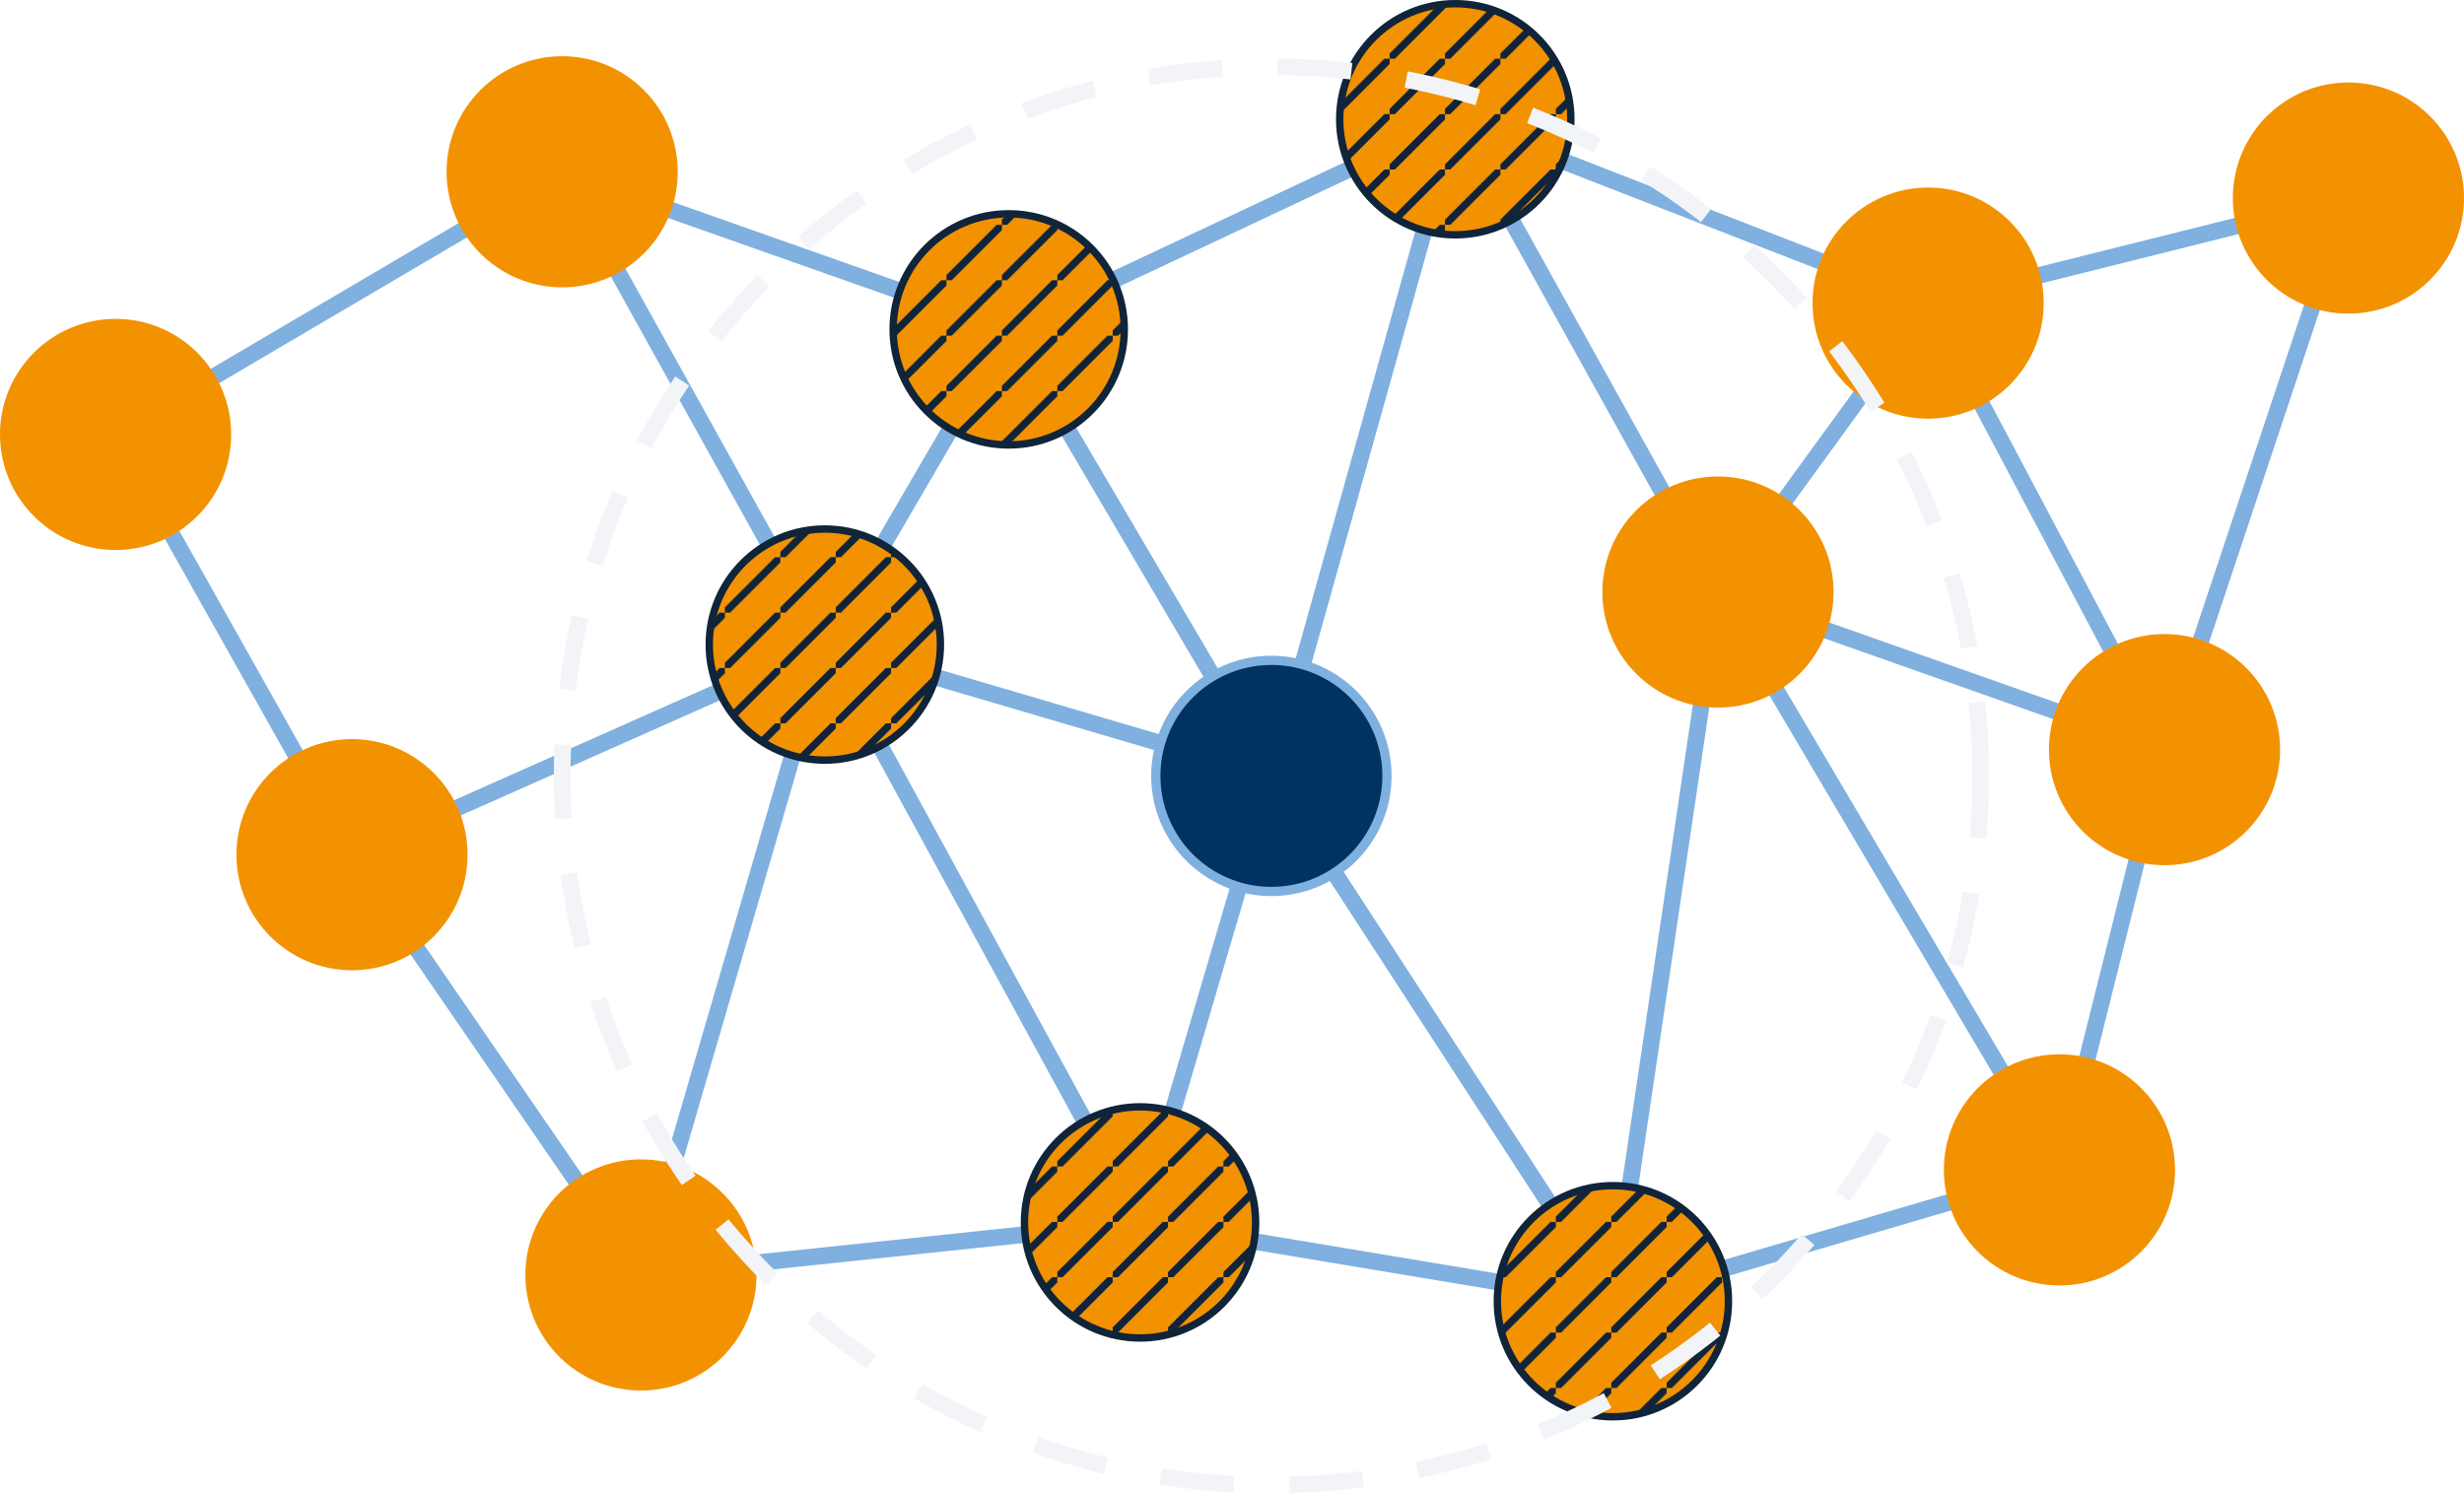
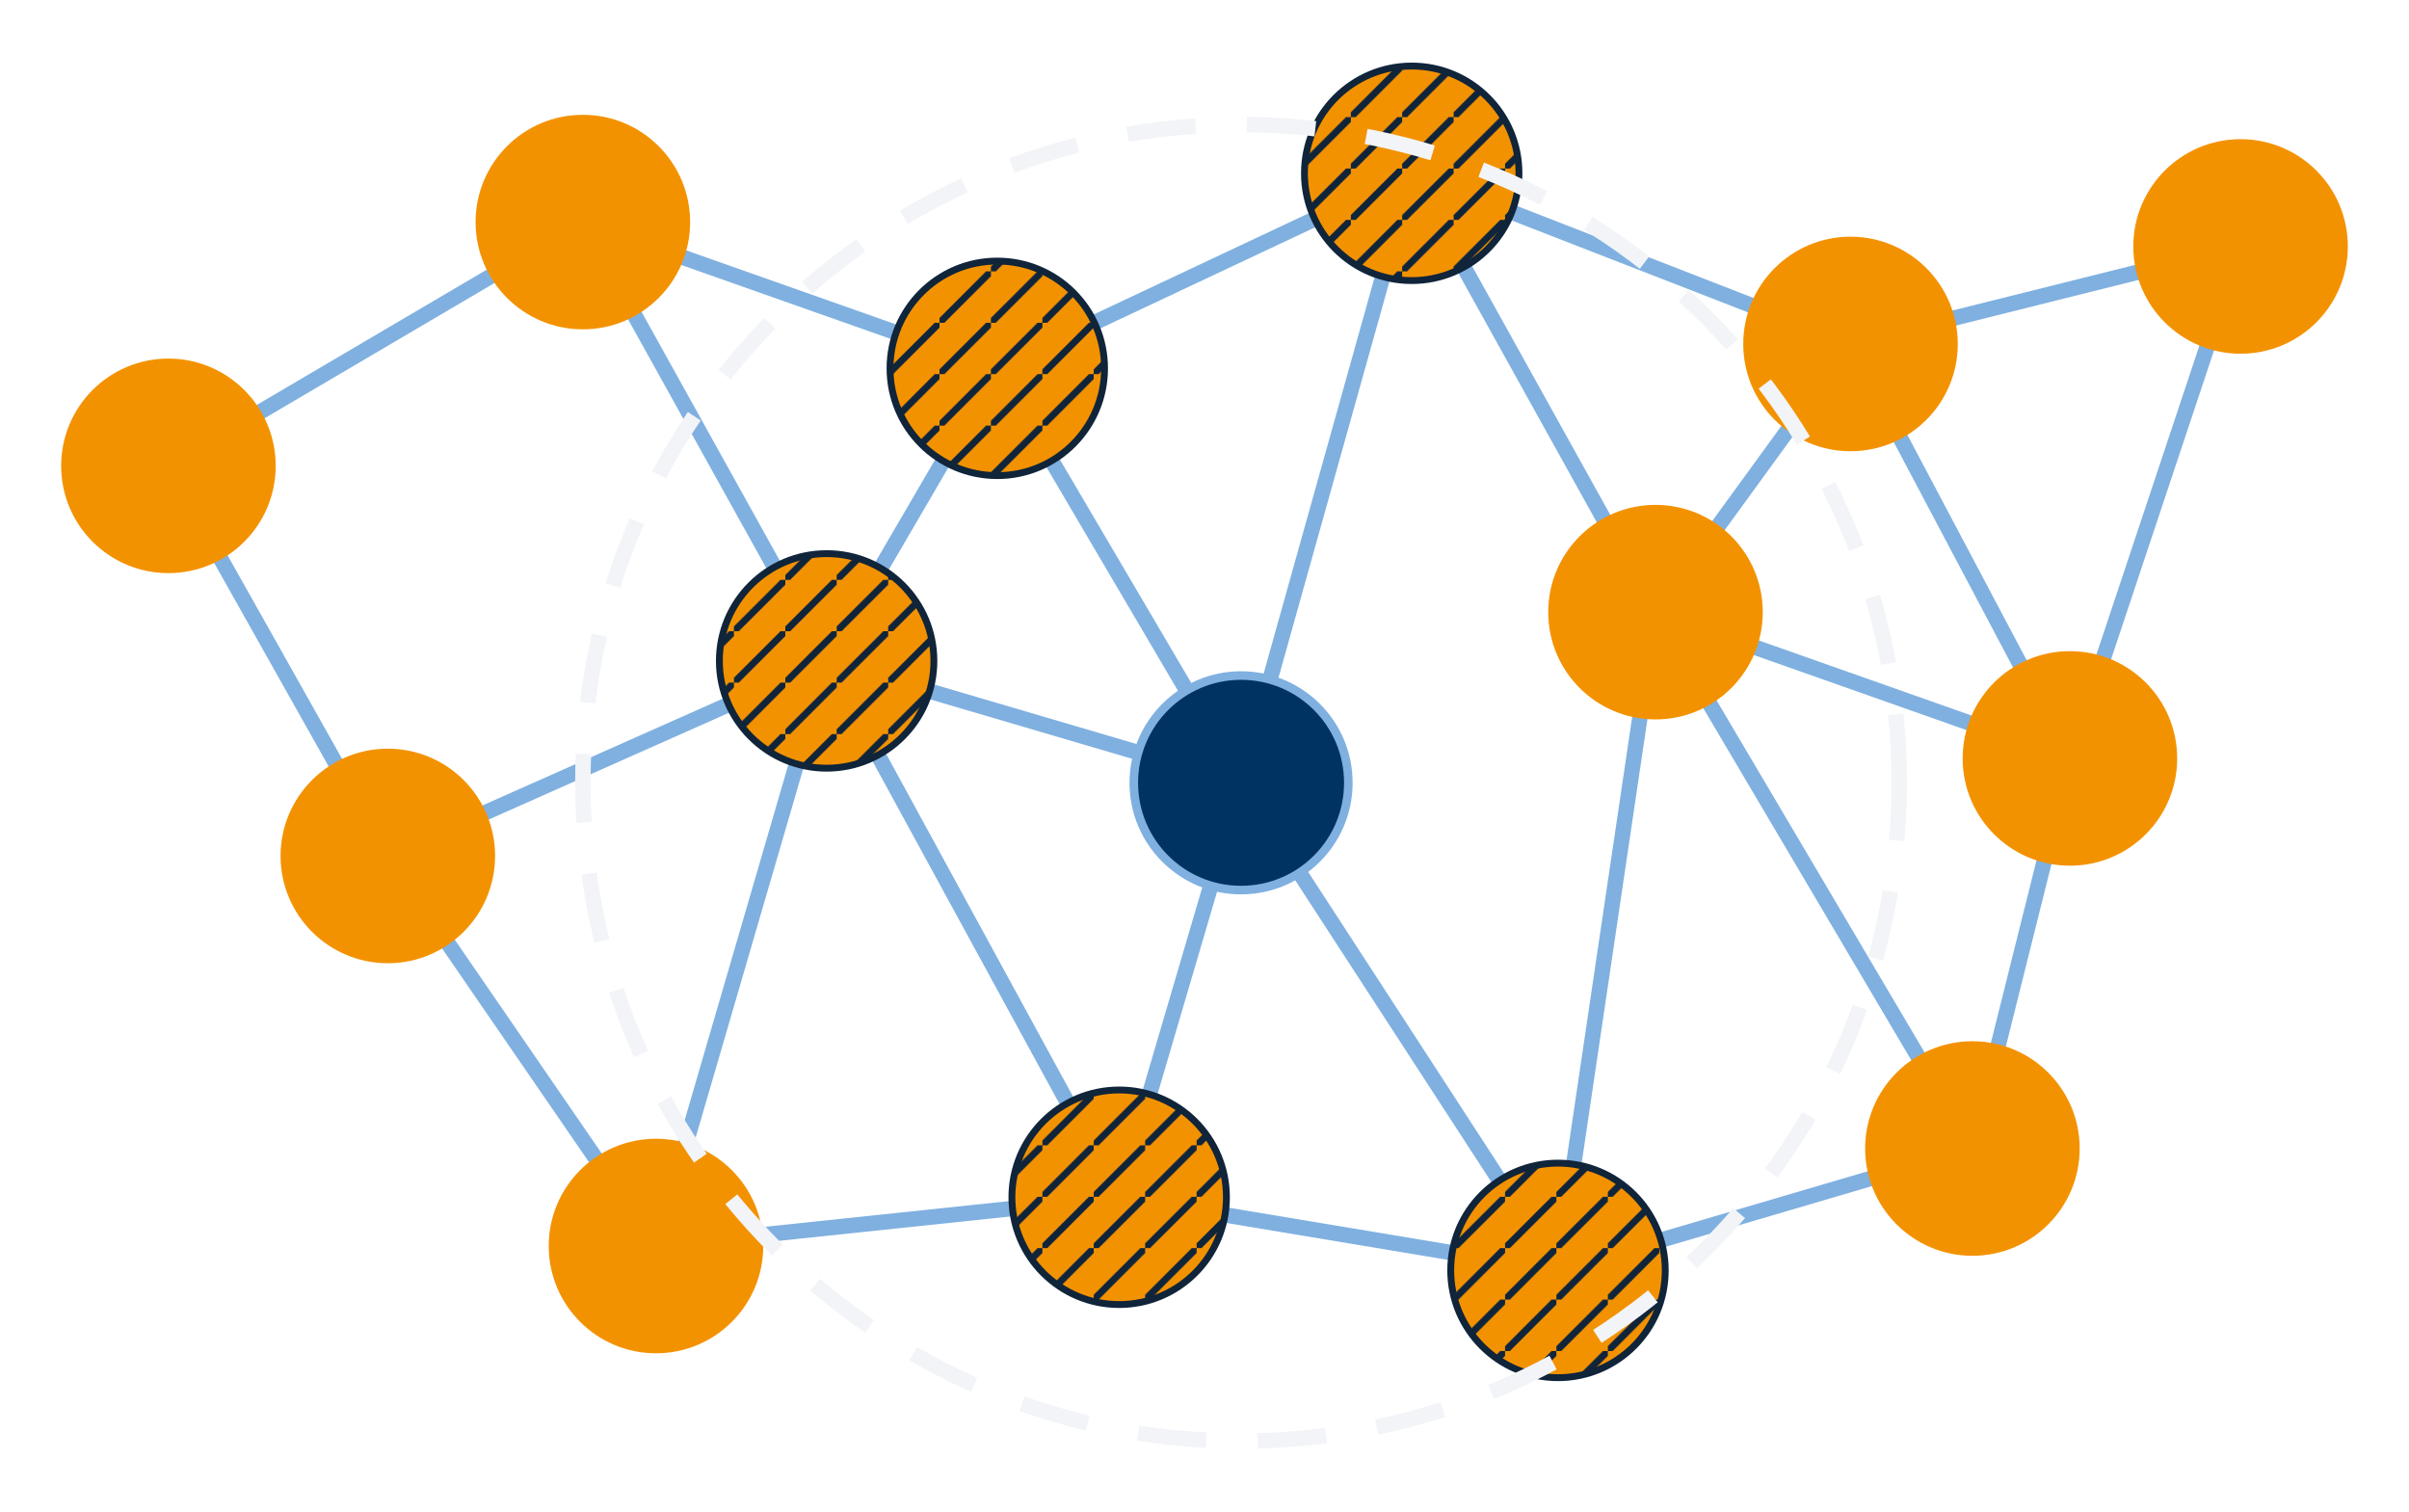
- <svg xmlns="http://www.w3.org/2000/svg" xmlns:xlink="http://www.w3.org/1999/xlink" version="1.1" width="132.945pt" height="80.585pt" viewBox="-69.011 -69.011 132.945 80.585">
+ <svg xmlns="http://www.w3.org/2000/svg" xmlns:xlink="http://www.w3.org/1999/xlink" version="1.1" width="140.057pt" height="87.899pt" viewBox="-72 -72 140.057 87.899">
  <defs>
    <pattern height="3.0" id="pgfpat3" patternTransform="matrix(1.0 0.0 0.0 1.0 0.0 0.0)" patternUnits="userSpaceOnUse" width="3.0" />
    <symbol id="pgfsym3">
      <g stroke-width="0.4">
        <path d="M0 0L3.1 3.1" fill="none" />
      </g>
    </symbol>
  </defs>
  <g id="page1">
-     <g stroke-miterlimit="10" transform="translate(-62.77502,-29.97753)scale(0.996264,-0.996264)">
+     <g stroke-miterlimit="10" transform="translate(-62.20791,-29.32637)scale(0.996264,-0.996264)">
      <g fill="#000" stroke="#000">
        <g stroke-width="0.4">
          <g stroke="#7fb0e0">
            <g stroke-width="0.9">
              <path d="M0 15.649L24.185 29.875" fill="none" />
            </g>
          </g>
          <g stroke="#7fb0e0">
            <g stroke-width="0.9">
              <path d="M24.185 29.875L48.37 21.34" fill="none" />
            </g>
          </g>
          <g stroke="#7fb0e0">
            <g stroke-width="0.9">
              <path d="M48.37 21.34L72.555 32.72" fill="none" />
            </g>
          </g>
          <g stroke="#7fb0e0">
            <g stroke-width="0.9">
              <path d="M72.555 32.72L98.162 22.762" fill="none" />
            </g>
          </g>
          <g stroke="#7fb0e0">
            <g stroke-width="0.9">
              <path d="M98.162 22.762L120.924 28.453" fill="none" />
            </g>
          </g>
          <g stroke="#7fb0e0">
            <g stroke-width="0.9">
              <path d="M0 15.649L12.804-7.113" fill="none" />
            </g>
          </g>
          <g stroke="#7fb0e0">
            <g stroke-width="0.9">
              <path d="M12.804-7.113L38.411 4.268" fill="none" />
            </g>
          </g>
          <g stroke="#7fb0e0">
            <g stroke-width="0.9">
              <path d="M38.411 4.268L62.596-2.845" fill="none" />
            </g>
          </g>
          <g stroke="#7fb0e0">
            <g stroke-width="0.9">
              <path d="M86.781 7.113L110.966-1.423" fill="none" />
            </g>
          </g>
          <g stroke="#7fb0e0">
            <g stroke-width="0.9">
              <path d="M110.966-1.423L120.924 28.453" fill="none" />
            </g>
          </g>
          <g stroke="#7fb0e0">
            <g stroke-width="0.9">
              <path d="M24.185 29.875L38.411 4.268" fill="none" />
            </g>
          </g>
          <g stroke="#7fb0e0">
            <g stroke-width="0.9">
              <path d="M48.37 21.34L38.411 4.268" fill="none" />
            </g>
          </g>
          <g stroke="#7fb0e0">
            <g stroke-width="0.9">
              <path d="M48.37 21.34L62.596-2.845" fill="none" />
            </g>
          </g>
          <g stroke="#7fb0e0">
            <g stroke-width="0.9">
              <path d="M72.555 32.72L62.596-2.845" fill="none" />
            </g>
          </g>
          <g stroke="#7fb0e0">
            <g stroke-width="0.9">
              <path d="M72.555 32.72L86.781 7.113" fill="none" />
            </g>
          </g>
          <g stroke="#7fb0e0">
            <g stroke-width="0.9">
              <path d="M98.162 22.762L86.781 7.113" fill="none" />
            </g>
          </g>
          <g stroke="#7fb0e0">
            <g stroke-width="0.9">
              <path d="M98.162 22.762L110.966-1.423" fill="none" />
            </g>
          </g>
          <g stroke="#7fb0e0">
            <g stroke-width="0.9">
              <path d="M12.804-7.113L28.453-29.875" fill="none" />
            </g>
          </g>
          <g stroke="#7fb0e0">
            <g stroke-width="0.9">
              <path d="M28.453-29.875L55.483-27.03" fill="none" />
            </g>
          </g>
          <g stroke="#7fb0e0">
            <g stroke-width="0.9">
              <path d="M55.483-27.03L81.09-31.298" fill="none" />
            </g>
          </g>
          <g stroke="#7fb0e0">
            <g stroke-width="0.9">
              <path d="M81.09-31.298L105.275-24.185" fill="none" />
            </g>
          </g>
          <g stroke="#7fb0e0">
            <g stroke-width="0.9">
              <path d="M105.275-24.185L110.966-1.423" fill="none" />
            </g>
          </g>
          <g stroke="#7fb0e0">
            <g stroke-width="0.9">
              <path d="M38.411 4.268L28.453-29.875" fill="none" />
            </g>
          </g>
          <g stroke="#7fb0e0">
            <g stroke-width="0.9">
              <path d="M38.411 4.268L55.483-27.03" fill="none" />
            </g>
          </g>
          <g stroke="#7fb0e0">
            <g stroke-width="0.9">
              <path d="M62.596-2.845L55.483-27.03" fill="none" />
            </g>
          </g>
          <g stroke="#7fb0e0">
            <g stroke-width="0.9">
              <path d="M62.596-2.845L81.09-31.298" fill="none" />
            </g>
          </g>
          <g stroke="#7fb0e0">
            <g stroke-width="0.9">
              <path d="M86.781 7.113L81.09-31.298" fill="none" />
            </g>
          </g>
          <g stroke="#7fb0e0">
            <g stroke-width="0.9">
              <path d="M86.781 7.113L105.275-24.185" fill="none" />
            </g>
          </g>
          <g fill="#f39200">
            <g fill="#f39200">
              <path d="M6.26 15.649C6.26 19.106 3.457 21.909 0 21.909S-6.26 19.106-6.26 15.649C-6.26 12.192-3.457 9.39 0 9.39S6.26 12.192 6.26 15.649ZM0 15.649" stroke="none" />
            </g>
            <g transform="translate(0.0,15.6491)">
-               <g stroke="none" transform="scale(-1.00375,1.00375)translate(-62.77502,-29.97753)scale(-1,-1)">
+               <g stroke="none" transform="scale(-1.00375,1.00375)translate(-62.20791,-29.32637)scale(-1,-1)">
                <g fill="#000">
                  <g stroke="none" />
                </g>
              </g>
            </g>
          </g>
          <g fill="#f39200">
            <g fill="#f39200">
              <path d="M30.445 29.875C30.445 33.333 27.642 36.135 24.185 36.135C20.728 36.135 17.925 33.333 17.925 29.875S20.728 23.616 24.185 23.616C27.642 23.616 30.445 26.418 30.445 29.875ZM24.185 29.875" stroke="none" />
            </g>
            <g transform="translate(24.185,29.87546)">
-               <g stroke="none" transform="scale(-1.00375,1.00375)translate(-62.77502,-29.97753)scale(-1,-1)">
+               <g stroke="none" transform="scale(-1.00375,1.00375)translate(-62.20791,-29.32637)scale(-1,-1)">
                <g fill="#000">
                  <g stroke="none" />
                </g>
              </g>
            </g>
          </g>
          <g fill="#f39200">
            <g fill="#f39200">
              <path d="M54.629 21.34C54.629 24.797 51.827 27.599 48.37 27.599S42.11 24.797 42.11 21.34C42.11 17.882 44.912 15.08 48.37 15.08S54.629 17.882 54.629 21.34ZM48.37 21.34" stroke="none" />
            </g>
            <g transform="translate(48.36957,21.33955)">
-               <g stroke="none" transform="scale(-1.00375,1.00375)translate(-62.77502,-29.97753)scale(-1,-1)">
+               <g stroke="none" transform="scale(-1.00375,1.00375)translate(-62.20791,-29.32637)scale(-1,-1)">
                <g fill="#000">
                  <g stroke="none" />
                </g>
              </g>
            </g>
          </g>
          <g fill="#f39200">
            <g fill="#f39200">
              <path d="M78.814 32.72C78.814 36.178 76.012 38.98 72.555 38.98S66.295 36.178 66.295 32.72C66.295 29.263 69.097 26.461 72.555 26.461S78.814 29.263 78.814 32.72ZM72.555 32.72" stroke="none" />
            </g>
            <g transform="translate(72.55458,32.72047)">
-               <g stroke="none" transform="scale(-1.00375,1.00375)translate(-62.77502,-29.97753)scale(-1,-1)">
+               <g stroke="none" transform="scale(-1.00375,1.00375)translate(-62.20791,-29.32637)scale(-1,-1)">
                <g fill="#000">
                  <g stroke="none" />
                </g>
              </g>
            </g>
          </g>
          <g fill="#f39200">
            <g fill="#f39200">
              <path d="M104.421 22.762C104.421 26.219 101.619 29.022 98.162 29.022C94.705 29.022 91.902 26.219 91.902 22.762S94.705 16.503 98.162 16.503C101.619 16.503 104.421 19.305 104.421 22.762ZM98.162 22.762" stroke="none" />
            </g>
            <g transform="translate(98.16187,22.76227)">
-               <g stroke="none" transform="scale(-1.00375,1.00375)translate(-62.77502,-29.97753)scale(-1,-1)">
+               <g stroke="none" transform="scale(-1.00375,1.00375)translate(-62.20791,-29.32637)scale(-1,-1)">
                <g fill="#000">
                  <g stroke="none" />
                </g>
              </g>
            </g>
          </g>
          <g fill="#f39200">
            <g fill="#f39200">
              <path d="M127.184 28.453C127.184 31.91 124.381 34.712 120.924 34.712S114.665 31.91 114.665 28.453C114.665 24.996 117.467 22.193 120.924 22.193S127.184 24.996 127.184 28.453ZM120.924 28.453" stroke="none" />
            </g>
            <g transform="translate(120.9241,28.45274)">
-               <g stroke="none" transform="scale(-1.00375,1.00375)translate(-62.77502,-29.97753)scale(-1,-1)">
+               <g stroke="none" transform="scale(-1.00375,1.00375)translate(-62.20791,-29.32637)scale(-1,-1)">
                <g fill="#000">
                  <g stroke="none" />
                </g>
              </g>
            </g>
          </g>
          <g fill="#f39200">
            <g fill="#f39200">
              <path d="M19.063-7.113C19.063-3.656 16.261-.854 12.804-.854C9.347-.854 6.544-3.656 6.544-7.113C6.544-10.57 9.347-13.373 12.804-13.373C16.261-13.373 19.063-10.57 19.063-7.113ZM12.804-7.113" stroke="none" />
            </g>
            <g transform="translate(12.80363,-7.11317)">
-               <g stroke="none" transform="scale(-1.00375,1.00375)translate(-62.77502,-29.97753)scale(-1,-1)">
+               <g stroke="none" transform="scale(-1.00375,1.00375)translate(-62.20791,-29.32637)scale(-1,-1)">
                <g fill="#000">
                  <g stroke="none" />
                </g>
              </g>
            </g>
          </g>
          <g fill="#f39200">
            <g fill="#f39200">
              <path d="M44.671 4.268C44.671 7.725 41.868 10.527 38.411 10.527C34.954 10.527 32.152 7.725 32.152 4.268S34.954-1.992 38.411-1.992C41.868-1.992 44.671 .811 44.671 4.268ZM38.411 4.268" stroke="none" />
            </g>
            <g transform="translate(38.41138,4.26773)">
-               <g stroke="none" transform="scale(-1.00375,1.00375)translate(-62.77502,-29.97753)scale(-1,-1)">
+               <g stroke="none" transform="scale(-1.00375,1.00375)translate(-62.20791,-29.32637)scale(-1,-1)">
                <g fill="#000">
                  <g stroke="none" />
                </g>
              </g>
            </g>
          </g>
          <g fill="#f39200">
            <g fill="#f39200">
              <path d="M68.856-2.845C68.856 .612 66.053 3.414 62.596 3.414C59.139 3.414 56.336 .612 56.336-2.845C56.336-6.303 59.139-9.105 62.596-9.105C66.053-9.105 68.856-6.303 68.856-2.845ZM62.596-2.845" stroke="none" />
            </g>
            <g transform="translate(62.59595,-2.84544)">
-               <g stroke="none" transform="scale(-1.00375,1.00375)translate(-62.77502,-29.97753)scale(-1,-1)">
+               <g stroke="none" transform="scale(-1.00375,1.00375)translate(-62.20791,-29.32637)scale(-1,-1)">
                <g fill="#000">
                  <g stroke="none" />
                </g>
              </g>
            </g>
          </g>
          <g fill="#f39200">
            <g fill="#f39200">
              <path d="M93.041 7.113C93.041 10.57 90.238 13.373 86.781 13.373C83.324 13.373 80.521 10.57 80.521 7.113C80.521 3.656 83.324 .854 86.781 .854C90.238 .854 93.041 3.656 93.041 7.113ZM86.781 7.113" stroke="none" />
            </g>
            <g transform="translate(86.78094,7.11317)">
-               <g stroke="none" transform="scale(-1.00375,1.00375)translate(-62.77502,-29.97753)scale(-1,-1)">
+               <g stroke="none" transform="scale(-1.00375,1.00375)translate(-62.20791,-29.32637)scale(-1,-1)">
                <g fill="#000">
                  <g stroke="none" />
                </g>
              </g>
            </g>
          </g>
          <g fill="#f39200">
            <g fill="#f39200">
              <path d="M117.225-1.423C117.225 2.034 114.423 4.837 110.966 4.837C107.508 4.837 104.706 2.034 104.706-1.423S107.508-7.682 110.966-7.682C114.423-7.682 117.225-4.88 117.225-1.423ZM110.966-1.423" stroke="none" />
            </g>
            <g transform="translate(110.9655,-1.42271)">
-               <g stroke="none" transform="scale(-1.00375,1.00375)translate(-62.77502,-29.97753)scale(-1,-1)">
+               <g stroke="none" transform="scale(-1.00375,1.00375)translate(-62.20791,-29.32637)scale(-1,-1)">
                <g fill="#000">
                  <g stroke="none" />
                </g>
              </g>
            </g>
          </g>
          <g fill="#f39200">
            <g fill="#f39200">
              <path d="M34.712-29.875C34.712-26.418 31.91-23.616 28.453-23.616C24.996-23.616 22.193-26.418 22.193-29.875S24.996-36.135 28.453-36.135C31.91-36.135 34.712-33.333 34.712-29.875ZM28.453-29.875" stroke="none" />
            </g>
            <g transform="translate(28.45274,-29.87546)">
-               <g stroke="none" transform="scale(-1.00375,1.00375)translate(-62.77502,-29.97753)scale(-1,-1)">
+               <g stroke="none" transform="scale(-1.00375,1.00375)translate(-62.20791,-29.32637)scale(-1,-1)">
                <g fill="#000">
                  <g stroke="none" />
                </g>
              </g>
            </g>
          </g>
          <g fill="#f39200">
            <g fill="#f39200">
              <path d="M61.742-27.03C61.742-23.573 58.94-20.77 55.483-20.77S49.223-23.573 49.223-27.03S52.026-33.29 55.483-33.29S61.742-30.487 61.742-27.03ZM55.483-27.03" stroke="none" />
            </g>
            <g transform="translate(55.48276,-27.03001)">
-               <g stroke="none" transform="scale(-1.00375,1.00375)translate(-62.77502,-29.97753)scale(-1,-1)">
+               <g stroke="none" transform="scale(-1.00375,1.00375)translate(-62.20791,-29.32637)scale(-1,-1)">
                <g fill="#000">
                  <g stroke="none" />
                </g>
              </g>
            </g>
          </g>
          <g fill="#f39200">
            <g fill="#f39200">
              <path d="M87.35-31.298C87.35-27.841 84.548-25.039 81.09-25.039C77.633-25.039 74.831-27.841 74.831-31.298S77.633-37.558 81.09-37.558C84.548-37.558 87.35-34.755 87.35-31.298ZM81.09-31.298" stroke="none" />
            </g>
            <g transform="translate(81.09048,-31.29819)">
-               <g stroke="none" transform="scale(-1.00375,1.00375)translate(-62.77502,-29.97753)scale(-1,-1)">
+               <g stroke="none" transform="scale(-1.00375,1.00375)translate(-62.20791,-29.32637)scale(-1,-1)">
                <g fill="#000">
                  <g stroke="none" />
                </g>
              </g>
            </g>
          </g>
          <g fill="#f39200">
            <g fill="#f39200">
              <path d="M111.535-24.185C111.535-20.728 108.732-17.925 105.275-17.925C101.818-17.925 99.015-20.728 99.015-24.185C99.015-27.642 101.818-30.445 105.275-30.445C108.732-30.445 111.535-27.642 111.535-24.185ZM105.275-24.185" stroke="none" />
            </g>
            <g transform="translate(105.275,-24.185)">
-               <g stroke="none" transform="scale(-1.00375,1.00375)translate(-62.77502,-29.97753)scale(-1,-1)">
+               <g stroke="none" transform="scale(-1.00375,1.00375)translate(-62.20791,-29.32637)scale(-1,-1)">
                <g fill="#000">
                  <g stroke="none" />
                </g>
              </g>
            </g>
          </g>
          <g fill="#003361">
            <g stroke="#7fb0e0">
              <g stroke-width="0.5">
                <g fill="#003361">
                  <g stroke="#7fb0e0">
                    <g stroke-width="0.5">
                      <path d="M68.856-2.845C68.856 .612 66.053 3.414 62.596 3.414C59.139 3.414 56.336 .612 56.336-2.845C56.336-6.303 59.139-9.105 62.596-9.105C66.053-9.105 68.856-6.303 68.856-2.845ZM62.596-2.845" />
                    </g>
                  </g>
                </g>
                <g transform="translate(62.59595,-2.84544)">
-                   <g stroke="none" transform="scale(-1.00375,1.00375)translate(-62.77502,-29.97753)scale(-1,-1)">
+                   <g stroke="none" transform="scale(-1.00375,1.00375)translate(-62.20791,-29.32637)scale(-1,-1)">
                    <g fill="#000">
                      <g stroke="none" />
                    </g>
                  </g>
                </g>
              </g>
            </g>
          </g>
          <g fill="#f39200">
            <g stroke="#10243a">
              <g stroke-width="0.4">
                <pattern id="pgfupat1" xlink:href="#pgfpat3">
                  <g fill="#10243a" stroke="#10243a">
                    <use xlink:href="#pgfsym3" />
                  </g>
                </pattern>
                <g fill="url(#pgfupat1)">
                  <g fill="#f39200">
                    <g stroke="#10243a">
                      <g stroke-width="0.4">
                        <pattern id="pgfupat2" xlink:href="#pgfpat3">
                          <g fill="#10243a" stroke="#10243a">
                            <use xlink:href="#pgfsym3" />
                          </g>
                        </pattern>
                        <g fill="url(#pgfupat2)">
                          <path d="M54.629 21.34C54.629 24.797 51.827 27.599 48.37 27.599S42.11 24.797 42.11 21.34C42.11 17.882 44.912 15.08 48.37 15.08S54.629 17.882 54.629 21.34ZM48.37 21.34" />
                        </g>
                      </g>
                    </g>
                  </g>
                  <g transform="translate(48.36957,21.33955)">
-                     <g stroke="none" transform="scale(-1.00375,1.00375)translate(-62.77502,-29.97753)scale(-1,-1)">
+                     <g stroke="none" transform="scale(-1.00375,1.00375)translate(-62.20791,-29.32637)scale(-1,-1)">
                      <g fill="#000">
                        <g stroke="none" />
                      </g>
                    </g>
                  </g>
                </g>
              </g>
            </g>
          </g>
          <g fill="#f39200">
            <g stroke="#10243a">
              <g stroke-width="0.4">
                <pattern id="pgfupat3" xlink:href="#pgfpat3">
                  <g fill="#10243a" stroke="#10243a">
                    <use xlink:href="#pgfsym3" />
                  </g>
                </pattern>
                <g fill="url(#pgfupat3)">
                  <g fill="#f39200">
                    <g stroke="#10243a">
                      <g stroke-width="0.4">
                        <pattern id="pgfupat4" xlink:href="#pgfpat3">
                          <g fill="#10243a" stroke="#10243a">
                            <use xlink:href="#pgfsym3" />
                          </g>
                        </pattern>
                        <g fill="url(#pgfupat4)">
                          <path d="M78.814 32.72C78.814 36.178 76.012 38.98 72.555 38.98S66.295 36.178 66.295 32.72C66.295 29.263 69.097 26.461 72.555 26.461S78.814 29.263 78.814 32.72ZM72.555 32.72" />
                        </g>
                      </g>
                    </g>
                  </g>
                  <g transform="translate(72.55458,32.72047)">
-                     <g stroke="none" transform="scale(-1.00375,1.00375)translate(-62.77502,-29.97753)scale(-1,-1)">
+                     <g stroke="none" transform="scale(-1.00375,1.00375)translate(-62.20791,-29.32637)scale(-1,-1)">
                      <g fill="#000">
                        <g stroke="none" />
                      </g>
                    </g>
                  </g>
                </g>
              </g>
            </g>
          </g>
          <g fill="#f39200">
            <g stroke="#10243a">
              <g stroke-width="0.4">
                <pattern id="pgfupat5" xlink:href="#pgfpat3">
                  <g fill="#10243a" stroke="#10243a">
                    <use xlink:href="#pgfsym3" />
                  </g>
                </pattern>
                <g fill="url(#pgfupat5)">
                  <g fill="#f39200">
                    <g stroke="#10243a">
                      <g stroke-width="0.4">
                        <pattern id="pgfupat6" xlink:href="#pgfpat3">
                          <g fill="#10243a" stroke="#10243a">
                            <use xlink:href="#pgfsym3" />
                          </g>
                        </pattern>
                        <g fill="url(#pgfupat6)">
                          <path d="M44.671 4.268C44.671 7.725 41.868 10.527 38.411 10.527C34.954 10.527 32.152 7.725 32.152 4.268S34.954-1.992 38.411-1.992C41.868-1.992 44.671 .811 44.671 4.268ZM38.411 4.268" />
                        </g>
                      </g>
                    </g>
                  </g>
                  <g transform="translate(38.41138,4.26773)">
-                     <g stroke="none" transform="scale(-1.00375,1.00375)translate(-62.77502,-29.97753)scale(-1,-1)">
+                     <g stroke="none" transform="scale(-1.00375,1.00375)translate(-62.20791,-29.32637)scale(-1,-1)">
                      <g fill="#000">
                        <g stroke="none" />
                      </g>
                    </g>
                  </g>
                </g>
              </g>
            </g>
          </g>
          <g fill="#f39200">
            <g stroke="#10243a">
              <g stroke-width="0.4">
                <pattern id="pgfupat7" xlink:href="#pgfpat3">
                  <g fill="#10243a" stroke="#10243a">
                    <use xlink:href="#pgfsym3" />
                  </g>
                </pattern>
                <g fill="url(#pgfupat7)">
                  <g fill="#f39200">
                    <g stroke="#10243a">
                      <g stroke-width="0.4">
                        <pattern id="pgfupat8" xlink:href="#pgfpat3">
                          <g fill="#10243a" stroke="#10243a">
                            <use xlink:href="#pgfsym3" />
                          </g>
                        </pattern>
                        <g fill="url(#pgfupat8)">
                          <path d="M61.742-27.03C61.742-23.573 58.94-20.77 55.483-20.77S49.223-23.573 49.223-27.03S52.026-33.29 55.483-33.29S61.742-30.487 61.742-27.03ZM55.483-27.03" />
                        </g>
                      </g>
                    </g>
                  </g>
                  <g transform="translate(55.48276,-27.03001)">
-                     <g stroke="none" transform="scale(-1.00375,1.00375)translate(-62.77502,-29.97753)scale(-1,-1)">
+                     <g stroke="none" transform="scale(-1.00375,1.00375)translate(-62.20791,-29.32637)scale(-1,-1)">
                      <g fill="#000">
                        <g stroke="none" />
                      </g>
                    </g>
                  </g>
                </g>
              </g>
            </g>
          </g>
          <g fill="#f39200">
            <g stroke="#10243a">
              <g stroke-width="0.4">
                <pattern id="pgfupat9" xlink:href="#pgfpat3">
                  <g fill="#10243a" stroke="#10243a">
                    <use xlink:href="#pgfsym3" />
                  </g>
                </pattern>
                <g fill="url(#pgfupat9)">
                  <g fill="#f39200">
                    <g stroke="#10243a">
                      <g stroke-width="0.4">
                        <pattern id="pgfupat10" xlink:href="#pgfpat3">
                          <g fill="#10243a" stroke="#10243a">
                            <use xlink:href="#pgfsym3" />
                          </g>
                        </pattern>
                        <g fill="url(#pgfupat10)">
                          <path d="M87.35-31.298C87.35-27.841 84.548-25.039 81.09-25.039C77.633-25.039 74.831-27.841 74.831-31.298S77.633-37.558 81.09-37.558C84.548-37.558 87.35-34.755 87.35-31.298ZM81.09-31.298" />
                        </g>
                      </g>
                    </g>
                  </g>
                  <g transform="translate(81.09048,-31.29819)">
-                     <g stroke="none" transform="scale(-1.00375,1.00375)translate(-62.77502,-29.97753)scale(-1,-1)">
+                     <g stroke="none" transform="scale(-1.00375,1.00375)translate(-62.20791,-29.32637)scale(-1,-1)">
                      <g fill="#000">
                        <g stroke="none" />
                      </g>
                    </g>
                  </g>
                </g>
              </g>
            </g>
          </g>
          <g stroke="#f2f4f7">
            <g stroke-width="0.9">
              <g stroke-dasharray="4.0,3.0" stroke-dashoffset="0.0">
                <path d="M101.007-2.845C101.007 18.369 83.81 35.566 62.596 35.566S24.185 18.369 24.185-2.845S41.382-41.257 62.596-41.257S101.007-24.06 101.007-2.845ZM62.596-2.845" fill="none" />
              </g>
            </g>
          </g>
        </g>
      </g>
    </g>
  </g>
</svg>
